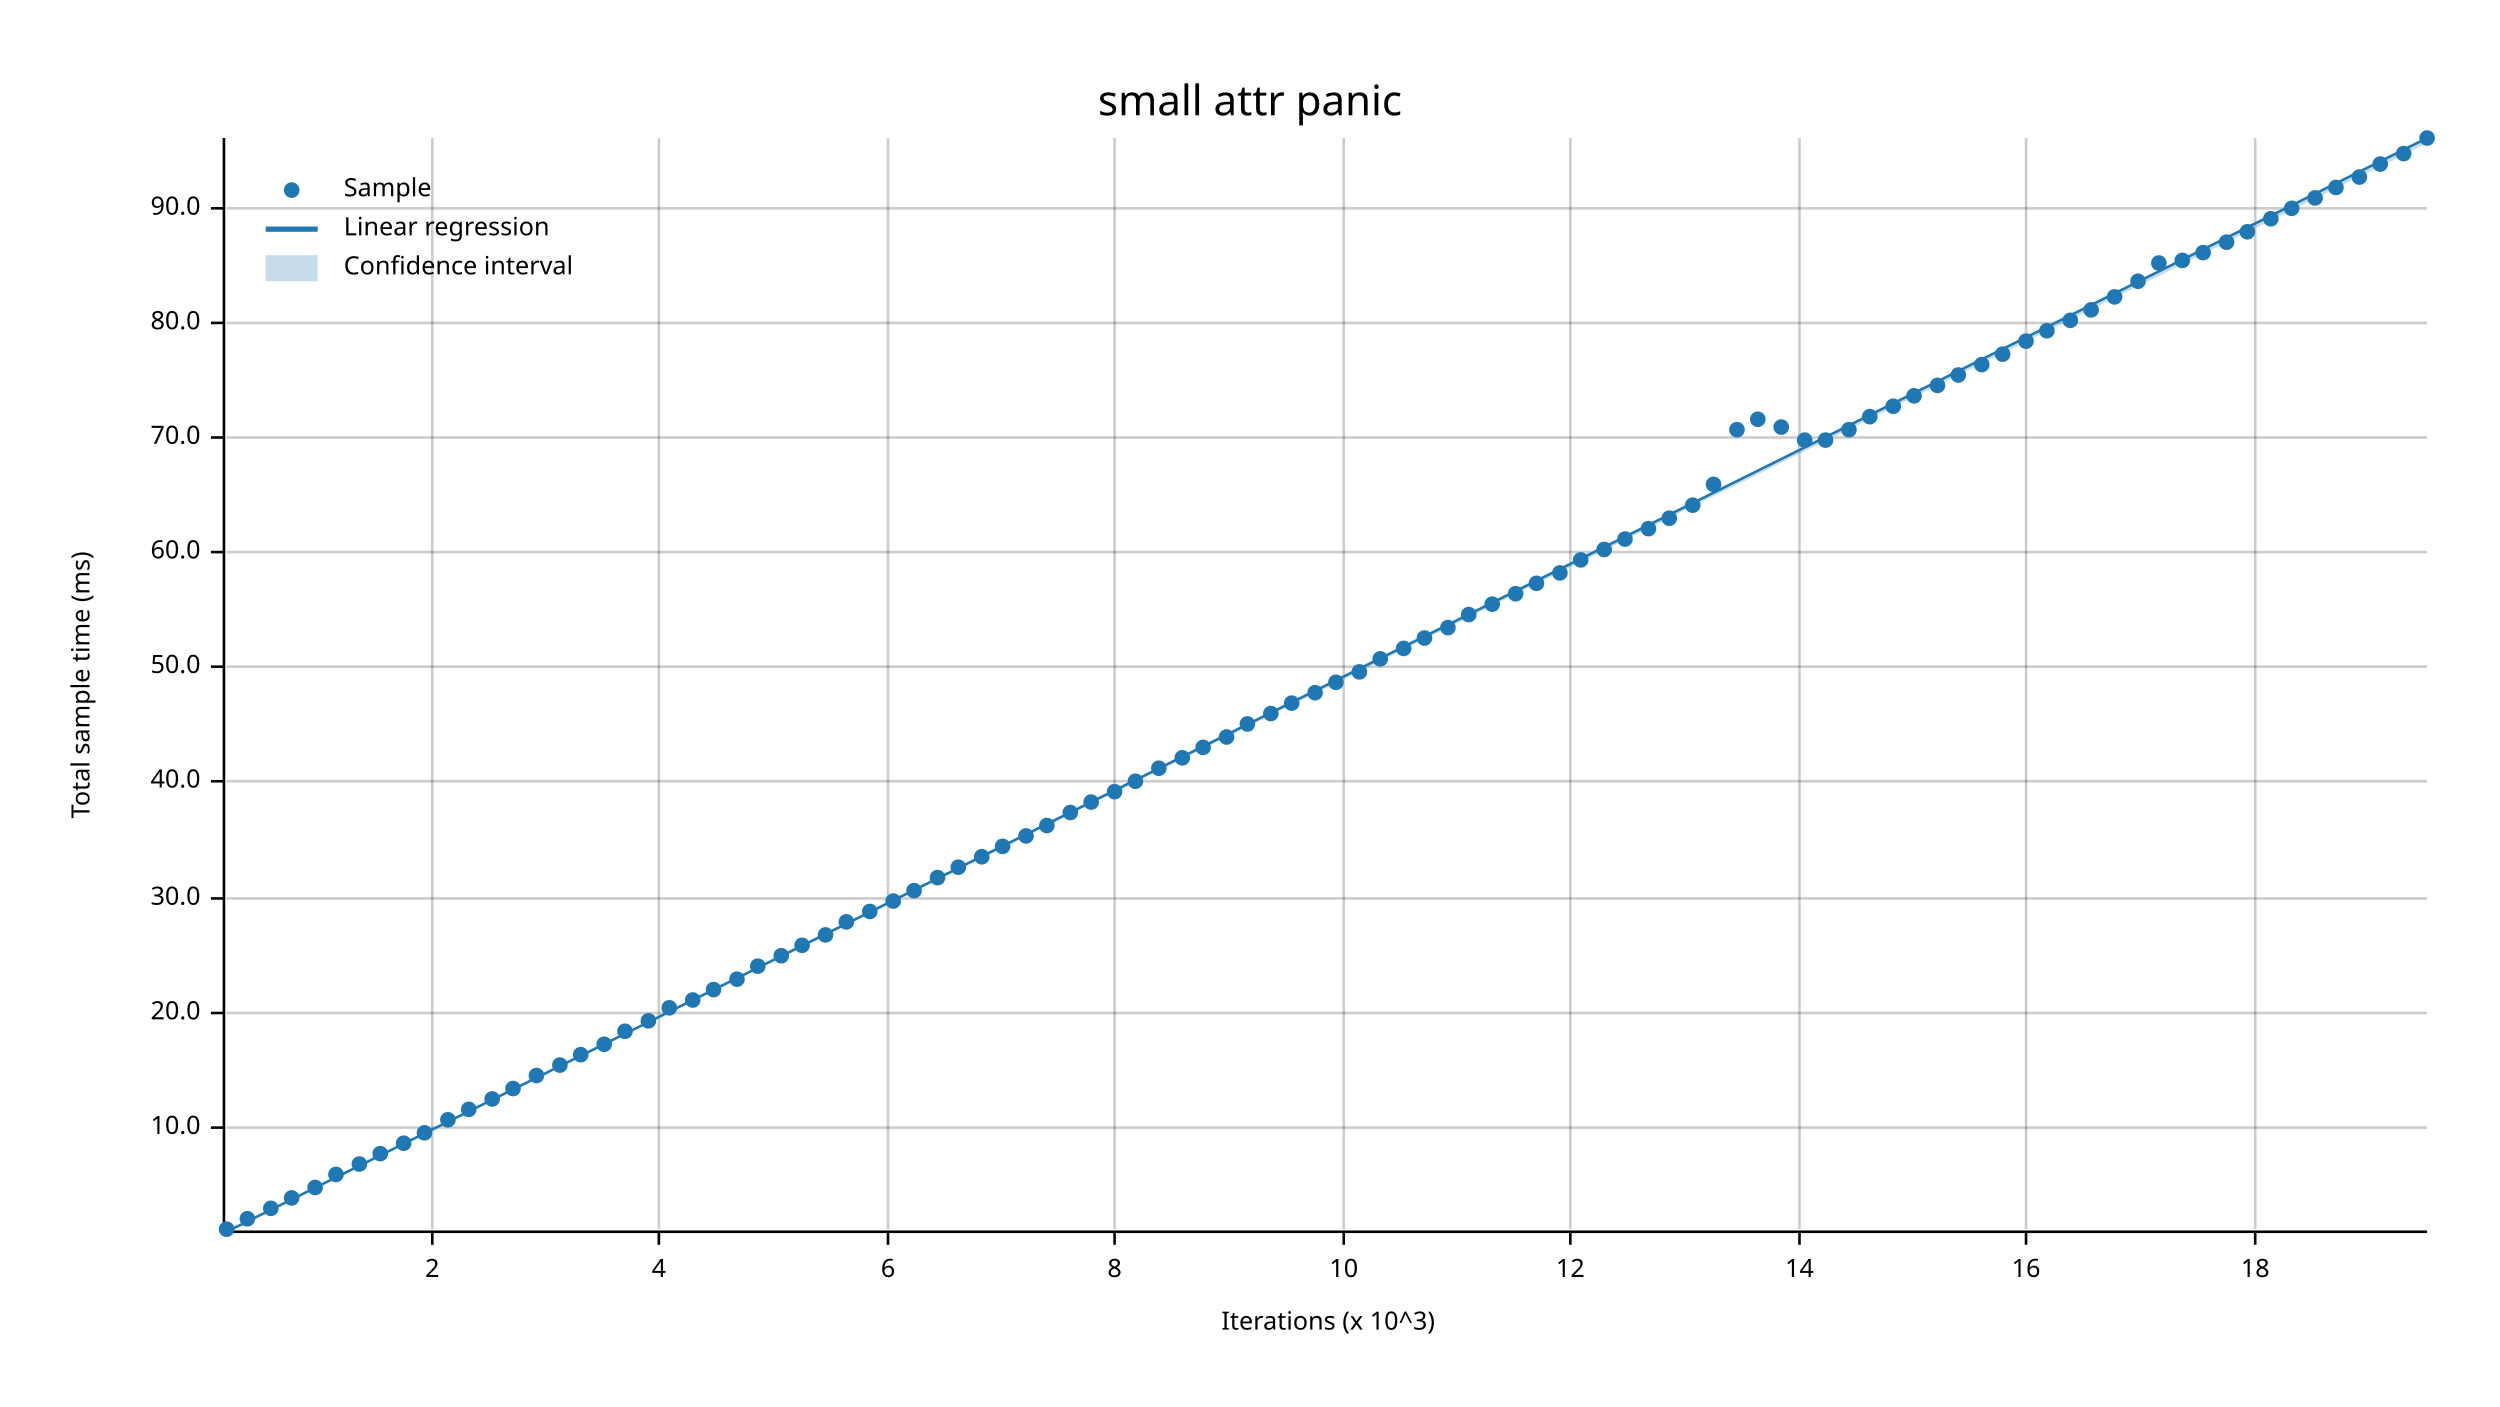
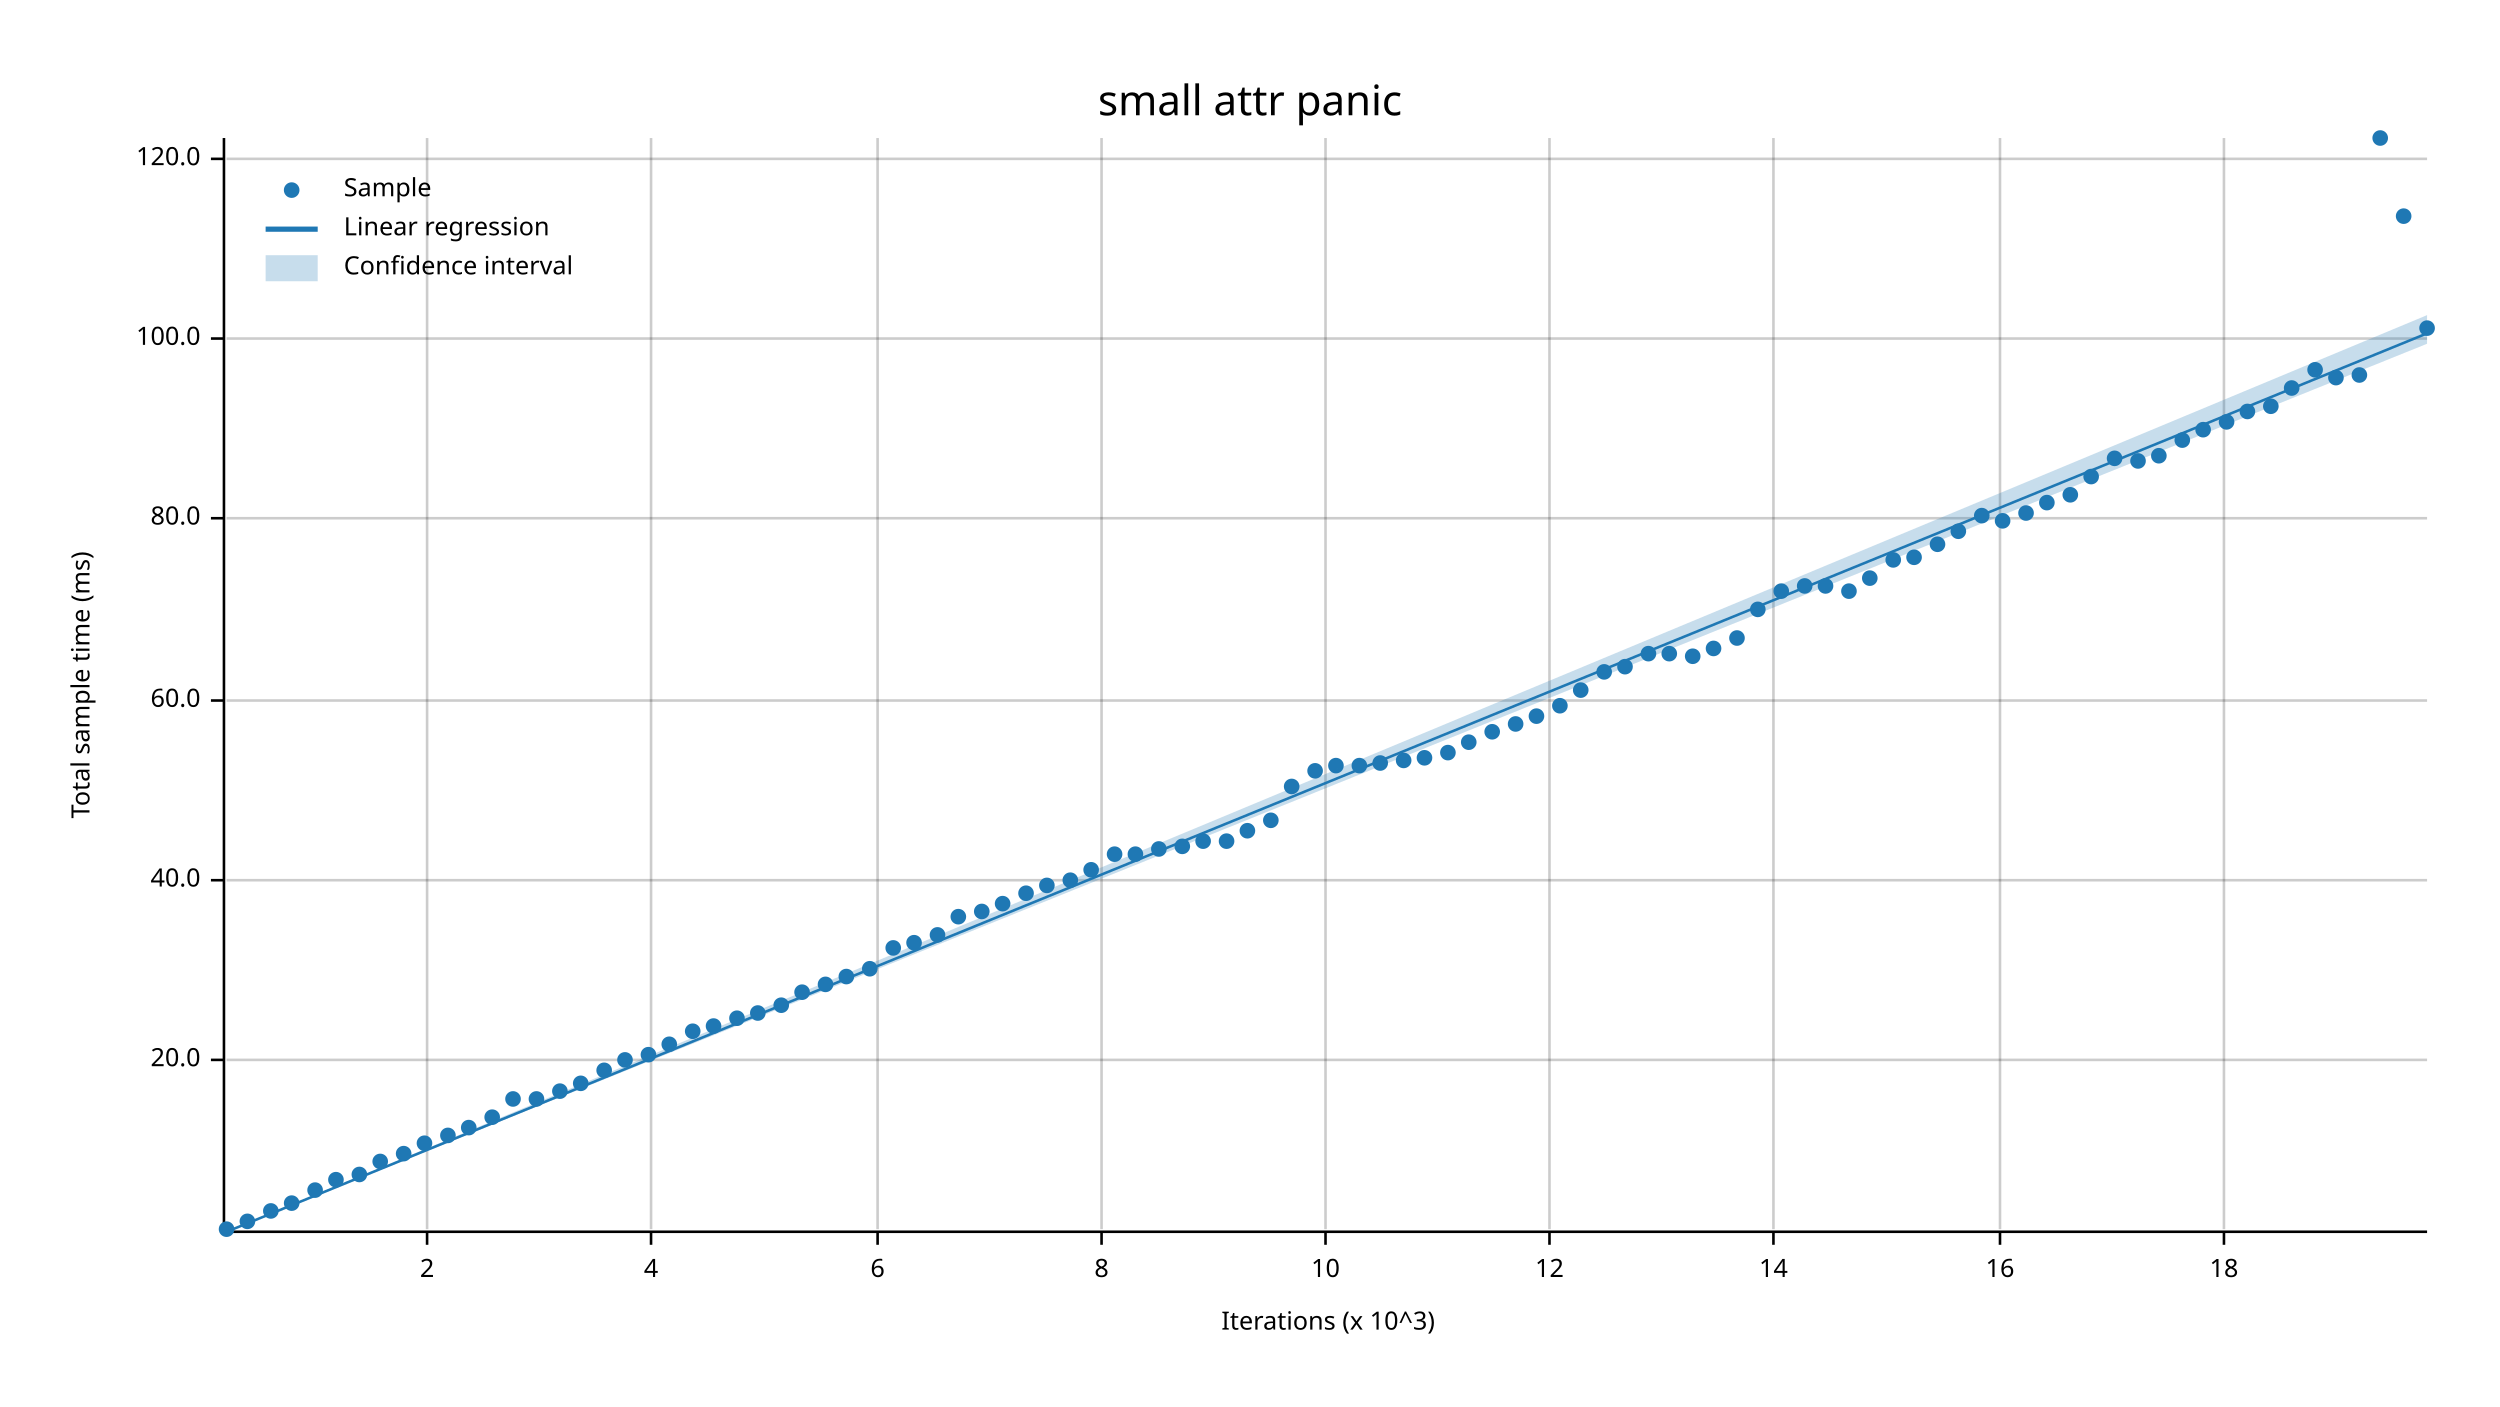
<svg xmlns="http://www.w3.org/2000/svg" width="960" height="540" viewBox="0 0 960 540">
  <text x="480" y="32" dy="0.76em" text-anchor="middle" font-family="sans-serif" font-size="16.129" opacity="1" fill="#000000">
small attr panic
</text>
  <text x="27" y="263" dy="0.76em" text-anchor="middle" font-family="sans-serif" font-size="9.677" opacity="1" fill="#000000" transform="rotate(270, 27, 263)">
Total sample time (ms)
</text>
  <text x="510" y="513" dy="-0.5ex" text-anchor="middle" font-family="sans-serif" font-size="9.677" opacity="1" fill="#000000">
Iterations (x 10^3)
</text>
-   <line opacity="0.2" stroke="#000000" stroke-width="1" x1="166" y1="472" x2="166" y2="53" />
-   <line opacity="0.2" stroke="#000000" stroke-width="1" x1="253" y1="472" x2="253" y2="53" />
-   <line opacity="0.2" stroke="#000000" stroke-width="1" x1="341" y1="472" x2="341" y2="53" />
-   <line opacity="0.2" stroke="#000000" stroke-width="1" x1="428" y1="472" x2="428" y2="53" />
-   <line opacity="0.2" stroke="#000000" stroke-width="1" x1="516" y1="472" x2="516" y2="53" />
-   <line opacity="0.2" stroke="#000000" stroke-width="1" x1="603" y1="472" x2="603" y2="53" />
-   <line opacity="0.2" stroke="#000000" stroke-width="1" x1="691" y1="472" x2="691" y2="53" />
-   <line opacity="0.2" stroke="#000000" stroke-width="1" x1="778" y1="472" x2="778" y2="53" />
-   <line opacity="0.2" stroke="#000000" stroke-width="1" x1="866" y1="472" x2="866" y2="53" />
-   <line opacity="0.2" stroke="#000000" stroke-width="1" x1="87" y1="433" x2="932" y2="433" />
-   <line opacity="0.2" stroke="#000000" stroke-width="1" x1="87" y1="389" x2="932" y2="389" />
-   <line opacity="0.2" stroke="#000000" stroke-width="1" x1="87" y1="345" x2="932" y2="345" />
-   <line opacity="0.2" stroke="#000000" stroke-width="1" x1="87" y1="300" x2="932" y2="300" />
-   <line opacity="0.2" stroke="#000000" stroke-width="1" x1="87" y1="256" x2="932" y2="256" />
-   <line opacity="0.2" stroke="#000000" stroke-width="1" x1="87" y1="212" x2="932" y2="212" />
-   <line opacity="0.2" stroke="#000000" stroke-width="1" x1="87" y1="168" x2="932" y2="168" />
-   <line opacity="0.2" stroke="#000000" stroke-width="1" x1="87" y1="124" x2="932" y2="124" />
-   <line opacity="0.2" stroke="#000000" stroke-width="1" x1="87" y1="80" x2="932" y2="80" />
+   <line opacity="0.2" stroke="#000000" stroke-width="1" x1="164" y1="472" x2="164" y2="53" />
+   <line opacity="0.2" stroke="#000000" stroke-width="1" x1="250" y1="472" x2="250" y2="53" />
+   <line opacity="0.2" stroke="#000000" stroke-width="1" x1="337" y1="472" x2="337" y2="53" />
+   <line opacity="0.2" stroke="#000000" stroke-width="1" x1="423" y1="472" x2="423" y2="53" />
+   <line opacity="0.2" stroke="#000000" stroke-width="1" x1="509" y1="472" x2="509" y2="53" />
+   <line opacity="0.2" stroke="#000000" stroke-width="1" x1="595" y1="472" x2="595" y2="53" />
+   <line opacity="0.2" stroke="#000000" stroke-width="1" x1="681" y1="472" x2="681" y2="53" />
+   <line opacity="0.2" stroke="#000000" stroke-width="1" x1="768" y1="472" x2="768" y2="53" />
+   <line opacity="0.2" stroke="#000000" stroke-width="1" x1="854" y1="472" x2="854" y2="53" />
+   <line opacity="0.2" stroke="#000000" stroke-width="1" x1="87" y1="407" x2="932" y2="407" />
+   <line opacity="0.2" stroke="#000000" stroke-width="1" x1="87" y1="338" x2="932" y2="338" />
+   <line opacity="0.2" stroke="#000000" stroke-width="1" x1="87" y1="269" x2="932" y2="269" />
+   <line opacity="0.2" stroke="#000000" stroke-width="1" x1="87" y1="199" x2="932" y2="199" />
+   <line opacity="0.2" stroke="#000000" stroke-width="1" x1="87" y1="130" x2="932" y2="130" />
+   <line opacity="0.2" stroke="#000000" stroke-width="1" x1="87" y1="61" x2="932" y2="61" />
  <polyline fill="none" opacity="1" stroke="#000000" stroke-width="1" points="86,53 86,472 " />
-   <text x="77" y="433" dy="0.5ex" text-anchor="end" font-family="sans-serif" font-size="9.677" opacity="1" fill="#000000">
- 10.0
- </text>
-   <polyline fill="none" opacity="1" stroke="#000000" stroke-width="1" points="81,433 86,433 " />
-   <text x="77" y="389" dy="0.5ex" text-anchor="end" font-family="sans-serif" font-size="9.677" opacity="1" fill="#000000">
+   <text x="77" y="407" dy="0.5ex" text-anchor="end" font-family="sans-serif" font-size="9.677" opacity="1" fill="#000000">
20.0
</text>
-   <polyline fill="none" opacity="1" stroke="#000000" stroke-width="1" points="81,389 86,389 " />
-   <text x="77" y="345" dy="0.5ex" text-anchor="end" font-family="sans-serif" font-size="9.677" opacity="1" fill="#000000">
- 30.0
- </text>
-   <polyline fill="none" opacity="1" stroke="#000000" stroke-width="1" points="81,345 86,345 " />
-   <text x="77" y="300" dy="0.5ex" text-anchor="end" font-family="sans-serif" font-size="9.677" opacity="1" fill="#000000">
+   <polyline fill="none" opacity="1" stroke="#000000" stroke-width="1" points="81,407 86,407 " />
+   <text x="77" y="338" dy="0.5ex" text-anchor="end" font-family="sans-serif" font-size="9.677" opacity="1" fill="#000000">
40.0
</text>
-   <polyline fill="none" opacity="1" stroke="#000000" stroke-width="1" points="81,300 86,300 " />
-   <text x="77" y="256" dy="0.5ex" text-anchor="end" font-family="sans-serif" font-size="9.677" opacity="1" fill="#000000">
- 50.0
- </text>
-   <polyline fill="none" opacity="1" stroke="#000000" stroke-width="1" points="81,256 86,256 " />
-   <text x="77" y="212" dy="0.5ex" text-anchor="end" font-family="sans-serif" font-size="9.677" opacity="1" fill="#000000">
+   <polyline fill="none" opacity="1" stroke="#000000" stroke-width="1" points="81,338 86,338 " />
+   <text x="77" y="269" dy="0.5ex" text-anchor="end" font-family="sans-serif" font-size="9.677" opacity="1" fill="#000000">
60.0
</text>
-   <polyline fill="none" opacity="1" stroke="#000000" stroke-width="1" points="81,212 86,212 " />
-   <text x="77" y="168" dy="0.5ex" text-anchor="end" font-family="sans-serif" font-size="9.677" opacity="1" fill="#000000">
- 70.0
- </text>
-   <polyline fill="none" opacity="1" stroke="#000000" stroke-width="1" points="81,168 86,168 " />
-   <text x="77" y="124" dy="0.5ex" text-anchor="end" font-family="sans-serif" font-size="9.677" opacity="1" fill="#000000">
+   <polyline fill="none" opacity="1" stroke="#000000" stroke-width="1" points="81,269 86,269 " />
+   <text x="77" y="199" dy="0.5ex" text-anchor="end" font-family="sans-serif" font-size="9.677" opacity="1" fill="#000000">
80.0
</text>
-   <polyline fill="none" opacity="1" stroke="#000000" stroke-width="1" points="81,124 86,124 " />
-   <text x="77" y="80" dy="0.5ex" text-anchor="end" font-family="sans-serif" font-size="9.677" opacity="1" fill="#000000">
- 90.0
- </text>
-   <polyline fill="none" opacity="1" stroke="#000000" stroke-width="1" points="81,80 86,80 " />
+   <polyline fill="none" opacity="1" stroke="#000000" stroke-width="1" points="81,199 86,199 " />
+   <text x="77" y="130" dy="0.5ex" text-anchor="end" font-family="sans-serif" font-size="9.677" opacity="1" fill="#000000">
+ 100.0
+ </text>
+   <polyline fill="none" opacity="1" stroke="#000000" stroke-width="1" points="81,130 86,130 " />
+   <text x="77" y="61" dy="0.5ex" text-anchor="end" font-family="sans-serif" font-size="9.677" opacity="1" fill="#000000">
+ 120.0
+ </text>
+   <polyline fill="none" opacity="1" stroke="#000000" stroke-width="1" points="81,61 86,61 " />
  <polyline fill="none" opacity="1" stroke="#000000" stroke-width="1" points="87,473 932,473 " />
-   <text x="166" y="483" dy="0.76em" text-anchor="middle" font-family="sans-serif" font-size="9.677" opacity="1" fill="#000000">
+   <text x="164" y="483" dy="0.76em" text-anchor="middle" font-family="sans-serif" font-size="9.677" opacity="1" fill="#000000">
2
</text>
-   <polyline fill="none" opacity="1" stroke="#000000" stroke-width="1" points="166,473 166,478 " />
-   <text x="253" y="483" dy="0.76em" text-anchor="middle" font-family="sans-serif" font-size="9.677" opacity="1" fill="#000000">
+   <polyline fill="none" opacity="1" stroke="#000000" stroke-width="1" points="164,473 164,478 " />
+   <text x="250" y="483" dy="0.76em" text-anchor="middle" font-family="sans-serif" font-size="9.677" opacity="1" fill="#000000">
4
</text>
-   <polyline fill="none" opacity="1" stroke="#000000" stroke-width="1" points="253,473 253,478 " />
-   <text x="341" y="483" dy="0.76em" text-anchor="middle" font-family="sans-serif" font-size="9.677" opacity="1" fill="#000000">
+   <polyline fill="none" opacity="1" stroke="#000000" stroke-width="1" points="250,473 250,478 " />
+   <text x="337" y="483" dy="0.76em" text-anchor="middle" font-family="sans-serif" font-size="9.677" opacity="1" fill="#000000">
6
</text>
-   <polyline fill="none" opacity="1" stroke="#000000" stroke-width="1" points="341,473 341,478 " />
-   <text x="428" y="483" dy="0.76em" text-anchor="middle" font-family="sans-serif" font-size="9.677" opacity="1" fill="#000000">
+   <polyline fill="none" opacity="1" stroke="#000000" stroke-width="1" points="337,473 337,478 " />
+   <text x="423" y="483" dy="0.76em" text-anchor="middle" font-family="sans-serif" font-size="9.677" opacity="1" fill="#000000">
8
</text>
-   <polyline fill="none" opacity="1" stroke="#000000" stroke-width="1" points="428,473 428,478 " />
-   <text x="516" y="483" dy="0.76em" text-anchor="middle" font-family="sans-serif" font-size="9.677" opacity="1" fill="#000000">
+   <polyline fill="none" opacity="1" stroke="#000000" stroke-width="1" points="423,473 423,478 " />
+   <text x="509" y="483" dy="0.76em" text-anchor="middle" font-family="sans-serif" font-size="9.677" opacity="1" fill="#000000">
10
</text>
-   <polyline fill="none" opacity="1" stroke="#000000" stroke-width="1" points="516,473 516,478 " />
-   <text x="603" y="483" dy="0.76em" text-anchor="middle" font-family="sans-serif" font-size="9.677" opacity="1" fill="#000000">
+   <polyline fill="none" opacity="1" stroke="#000000" stroke-width="1" points="509,473 509,478 " />
+   <text x="595" y="483" dy="0.76em" text-anchor="middle" font-family="sans-serif" font-size="9.677" opacity="1" fill="#000000">
12
</text>
-   <polyline fill="none" opacity="1" stroke="#000000" stroke-width="1" points="603,473 603,478 " />
-   <text x="691" y="483" dy="0.76em" text-anchor="middle" font-family="sans-serif" font-size="9.677" opacity="1" fill="#000000">
+   <polyline fill="none" opacity="1" stroke="#000000" stroke-width="1" points="595,473 595,478 " />
+   <text x="681" y="483" dy="0.76em" text-anchor="middle" font-family="sans-serif" font-size="9.677" opacity="1" fill="#000000">
14
</text>
-   <polyline fill="none" opacity="1" stroke="#000000" stroke-width="1" points="691,473 691,478 " />
-   <text x="778" y="483" dy="0.76em" text-anchor="middle" font-family="sans-serif" font-size="9.677" opacity="1" fill="#000000">
+   <polyline fill="none" opacity="1" stroke="#000000" stroke-width="1" points="681,473 681,478 " />
+   <text x="768" y="483" dy="0.76em" text-anchor="middle" font-family="sans-serif" font-size="9.677" opacity="1" fill="#000000">
16
</text>
-   <polyline fill="none" opacity="1" stroke="#000000" stroke-width="1" points="778,473 778,478 " />
-   <text x="866" y="483" dy="0.76em" text-anchor="middle" font-family="sans-serif" font-size="9.677" opacity="1" fill="#000000">
+   <polyline fill="none" opacity="1" stroke="#000000" stroke-width="1" points="768,473 768,478 " />
+   <text x="854" y="483" dy="0.76em" text-anchor="middle" font-family="sans-serif" font-size="9.677" opacity="1" fill="#000000">
18
</text>
-   <polyline fill="none" opacity="1" stroke="#000000" stroke-width="1" points="866,473 866,478 " />
+   <polyline fill="none" opacity="1" stroke="#000000" stroke-width="1" points="854,473 854,478 " />
  <circle cx="87" cy="472" r="3" opacity="1" fill="#1F78B4" stroke="none" stroke-width="1" />
-   <circle cx="95" cy="468" r="3" opacity="1" fill="#1F78B4" stroke="none" stroke-width="1" />
-   <circle cx="104" cy="464" r="3" opacity="1" fill="#1F78B4" stroke="none" stroke-width="1" />
-   <circle cx="112" cy="460" r="3" opacity="1" fill="#1F78B4" stroke="none" stroke-width="1" />
-   <circle cx="121" cy="456" r="3" opacity="1" fill="#1F78B4" stroke="none" stroke-width="1" />
-   <circle cx="129" cy="451" r="3" opacity="1" fill="#1F78B4" stroke="none" stroke-width="1" />
-   <circle cx="138" cy="447" r="3" opacity="1" fill="#1F78B4" stroke="none" stroke-width="1" />
-   <circle cx="146" cy="443" r="3" opacity="1" fill="#1F78B4" stroke="none" stroke-width="1" />
-   <circle cx="155" cy="439" r="3" opacity="1" fill="#1F78B4" stroke="none" stroke-width="1" />
-   <circle cx="163" cy="435" r="3" opacity="1" fill="#1F78B4" stroke="none" stroke-width="1" />
-   <circle cx="172" cy="430" r="3" opacity="1" fill="#1F78B4" stroke="none" stroke-width="1" />
-   <circle cx="180" cy="426" r="3" opacity="1" fill="#1F78B4" stroke="none" stroke-width="1" />
-   <circle cx="189" cy="422" r="3" opacity="1" fill="#1F78B4" stroke="none" stroke-width="1" />
-   <circle cx="197" cy="418" r="3" opacity="1" fill="#1F78B4" stroke="none" stroke-width="1" />
-   <circle cx="206" cy="413" r="3" opacity="1" fill="#1F78B4" stroke="none" stroke-width="1" />
-   <circle cx="215" cy="409" r="3" opacity="1" fill="#1F78B4" stroke="none" stroke-width="1" />
-   <circle cx="223" cy="405" r="3" opacity="1" fill="#1F78B4" stroke="none" stroke-width="1" />
-   <circle cx="232" cy="401" r="3" opacity="1" fill="#1F78B4" stroke="none" stroke-width="1" />
-   <circle cx="240" cy="396" r="3" opacity="1" fill="#1F78B4" stroke="none" stroke-width="1" />
-   <circle cx="249" cy="392" r="3" opacity="1" fill="#1F78B4" stroke="none" stroke-width="1" />
-   <circle cx="257" cy="387" r="3" opacity="1" fill="#1F78B4" stroke="none" stroke-width="1" />
-   <circle cx="266" cy="384" r="3" opacity="1" fill="#1F78B4" stroke="none" stroke-width="1" />
-   <circle cx="274" cy="380" r="3" opacity="1" fill="#1F78B4" stroke="none" stroke-width="1" />
-   <circle cx="283" cy="376" r="3" opacity="1" fill="#1F78B4" stroke="none" stroke-width="1" />
-   <circle cx="291" cy="371" r="3" opacity="1" fill="#1F78B4" stroke="none" stroke-width="1" />
-   <circle cx="300" cy="367" r="3" opacity="1" fill="#1F78B4" stroke="none" stroke-width="1" />
-   <circle cx="308" cy="363" r="3" opacity="1" fill="#1F78B4" stroke="none" stroke-width="1" />
-   <circle cx="317" cy="359" r="3" opacity="1" fill="#1F78B4" stroke="none" stroke-width="1" />
-   <circle cx="325" cy="354" r="3" opacity="1" fill="#1F78B4" stroke="none" stroke-width="1" />
-   <circle cx="334" cy="350" r="3" opacity="1" fill="#1F78B4" stroke="none" stroke-width="1" />
-   <circle cx="343" cy="346" r="3" opacity="1" fill="#1F78B4" stroke="none" stroke-width="1" />
-   <circle cx="351" cy="342" r="3" opacity="1" fill="#1F78B4" stroke="none" stroke-width="1" />
-   <circle cx="360" cy="337" r="3" opacity="1" fill="#1F78B4" stroke="none" stroke-width="1" />
-   <circle cx="368" cy="333" r="3" opacity="1" fill="#1F78B4" stroke="none" stroke-width="1" />
-   <circle cx="377" cy="329" r="3" opacity="1" fill="#1F78B4" stroke="none" stroke-width="1" />
-   <circle cx="385" cy="325" r="3" opacity="1" fill="#1F78B4" stroke="none" stroke-width="1" />
-   <circle cx="394" cy="321" r="3" opacity="1" fill="#1F78B4" stroke="none" stroke-width="1" />
-   <circle cx="402" cy="317" r="3" opacity="1" fill="#1F78B4" stroke="none" stroke-width="1" />
-   <circle cx="411" cy="312" r="3" opacity="1" fill="#1F78B4" stroke="none" stroke-width="1" />
-   <circle cx="419" cy="308" r="3" opacity="1" fill="#1F78B4" stroke="none" stroke-width="1" />
-   <circle cx="428" cy="304" r="3" opacity="1" fill="#1F78B4" stroke="none" stroke-width="1" />
-   <circle cx="436" cy="300" r="3" opacity="1" fill="#1F78B4" stroke="none" stroke-width="1" />
-   <circle cx="445" cy="295" r="3" opacity="1" fill="#1F78B4" stroke="none" stroke-width="1" />
-   <circle cx="454" cy="291" r="3" opacity="1" fill="#1F78B4" stroke="none" stroke-width="1" />
-   <circle cx="462" cy="287" r="3" opacity="1" fill="#1F78B4" stroke="none" stroke-width="1" />
-   <circle cx="471" cy="283" r="3" opacity="1" fill="#1F78B4" stroke="none" stroke-width="1" />
-   <circle cx="479" cy="278" r="3" opacity="1" fill="#1F78B4" stroke="none" stroke-width="1" />
-   <circle cx="488" cy="274" r="3" opacity="1" fill="#1F78B4" stroke="none" stroke-width="1" />
-   <circle cx="496" cy="270" r="3" opacity="1" fill="#1F78B4" stroke="none" stroke-width="1" />
-   <circle cx="505" cy="266" r="3" opacity="1" fill="#1F78B4" stroke="none" stroke-width="1" />
-   <circle cx="513" cy="262" r="3" opacity="1" fill="#1F78B4" stroke="none" stroke-width="1" />
-   <circle cx="522" cy="258" r="3" opacity="1" fill="#1F78B4" stroke="none" stroke-width="1" />
-   <circle cx="530" cy="253" r="3" opacity="1" fill="#1F78B4" stroke="none" stroke-width="1" />
-   <circle cx="539" cy="249" r="3" opacity="1" fill="#1F78B4" stroke="none" stroke-width="1" />
-   <circle cx="547" cy="245" r="3" opacity="1" fill="#1F78B4" stroke="none" stroke-width="1" />
-   <circle cx="556" cy="241" r="3" opacity="1" fill="#1F78B4" stroke="none" stroke-width="1" />
-   <circle cx="564" cy="236" r="3" opacity="1" fill="#1F78B4" stroke="none" stroke-width="1" />
-   <circle cx="573" cy="232" r="3" opacity="1" fill="#1F78B4" stroke="none" stroke-width="1" />
-   <circle cx="582" cy="228" r="3" opacity="1" fill="#1F78B4" stroke="none" stroke-width="1" />
-   <circle cx="590" cy="224" r="3" opacity="1" fill="#1F78B4" stroke="none" stroke-width="1" />
-   <circle cx="599" cy="220" r="3" opacity="1" fill="#1F78B4" stroke="none" stroke-width="1" />
-   <circle cx="607" cy="215" r="3" opacity="1" fill="#1F78B4" stroke="none" stroke-width="1" />
-   <circle cx="616" cy="211" r="3" opacity="1" fill="#1F78B4" stroke="none" stroke-width="1" />
-   <circle cx="624" cy="207" r="3" opacity="1" fill="#1F78B4" stroke="none" stroke-width="1" />
-   <circle cx="633" cy="203" r="3" opacity="1" fill="#1F78B4" stroke="none" stroke-width="1" />
-   <circle cx="641" cy="199" r="3" opacity="1" fill="#1F78B4" stroke="none" stroke-width="1" />
-   <circle cx="650" cy="194" r="3" opacity="1" fill="#1F78B4" stroke="none" stroke-width="1" />
-   <circle cx="658" cy="186" r="3" opacity="1" fill="#1F78B4" stroke="none" stroke-width="1" />
-   <circle cx="667" cy="165" r="3" opacity="1" fill="#1F78B4" stroke="none" stroke-width="1" />
-   <circle cx="675" cy="161" r="3" opacity="1" fill="#1F78B4" stroke="none" stroke-width="1" />
-   <circle cx="684" cy="164" r="3" opacity="1" fill="#1F78B4" stroke="none" stroke-width="1" />
-   <circle cx="693" cy="169" r="3" opacity="1" fill="#1F78B4" stroke="none" stroke-width="1" />
-   <circle cx="701" cy="169" r="3" opacity="1" fill="#1F78B4" stroke="none" stroke-width="1" />
-   <circle cx="710" cy="165" r="3" opacity="1" fill="#1F78B4" stroke="none" stroke-width="1" />
-   <circle cx="718" cy="160" r="3" opacity="1" fill="#1F78B4" stroke="none" stroke-width="1" />
-   <circle cx="727" cy="156" r="3" opacity="1" fill="#1F78B4" stroke="none" stroke-width="1" />
-   <circle cx="735" cy="152" r="3" opacity="1" fill="#1F78B4" stroke="none" stroke-width="1" />
-   <circle cx="744" cy="148" r="3" opacity="1" fill="#1F78B4" stroke="none" stroke-width="1" />
-   <circle cx="752" cy="144" r="3" opacity="1" fill="#1F78B4" stroke="none" stroke-width="1" />
-   <circle cx="761" cy="140" r="3" opacity="1" fill="#1F78B4" stroke="none" stroke-width="1" />
-   <circle cx="769" cy="136" r="3" opacity="1" fill="#1F78B4" stroke="none" stroke-width="1" />
-   <circle cx="778" cy="131" r="3" opacity="1" fill="#1F78B4" stroke="none" stroke-width="1" />
-   <circle cx="786" cy="127" r="3" opacity="1" fill="#1F78B4" stroke="none" stroke-width="1" />
-   <circle cx="795" cy="123" r="3" opacity="1" fill="#1F78B4" stroke="none" stroke-width="1" />
-   <circle cx="803" cy="119" r="3" opacity="1" fill="#1F78B4" stroke="none" stroke-width="1" />
-   <circle cx="812" cy="114" r="3" opacity="1" fill="#1F78B4" stroke="none" stroke-width="1" />
-   <circle cx="821" cy="108" r="3" opacity="1" fill="#1F78B4" stroke="none" stroke-width="1" />
-   <circle cx="829" cy="101" r="3" opacity="1" fill="#1F78B4" stroke="none" stroke-width="1" />
-   <circle cx="838" cy="100" r="3" opacity="1" fill="#1F78B4" stroke="none" stroke-width="1" />
-   <circle cx="846" cy="97" r="3" opacity="1" fill="#1F78B4" stroke="none" stroke-width="1" />
-   <circle cx="855" cy="93" r="3" opacity="1" fill="#1F78B4" stroke="none" stroke-width="1" />
-   <circle cx="863" cy="89" r="3" opacity="1" fill="#1F78B4" stroke="none" stroke-width="1" />
-   <circle cx="872" cy="84" r="3" opacity="1" fill="#1F78B4" stroke="none" stroke-width="1" />
-   <circle cx="880" cy="80" r="3" opacity="1" fill="#1F78B4" stroke="none" stroke-width="1" />
-   <circle cx="889" cy="76" r="3" opacity="1" fill="#1F78B4" stroke="none" stroke-width="1" />
-   <circle cx="897" cy="72" r="3" opacity="1" fill="#1F78B4" stroke="none" stroke-width="1" />
-   <circle cx="906" cy="68" r="3" opacity="1" fill="#1F78B4" stroke="none" stroke-width="1" />
-   <circle cx="914" cy="63" r="3" opacity="1" fill="#1F78B4" stroke="none" stroke-width="1" />
-   <circle cx="923" cy="59" r="3" opacity="1" fill="#1F78B4" stroke="none" stroke-width="1" />
-   <circle cx="932" cy="53" r="3" opacity="1" fill="#1F78B4" stroke="none" stroke-width="1" />
-   <polyline fill="none" opacity="1" stroke="#1F78B4" stroke-width="1" points="87,473 932,53 " />
-   <polygon opacity="0.25" fill="#1F78B4" points="87,473 932,55 932,53 " />
+   <circle cx="95" cy="469" r="3" opacity="1" fill="#1F78B4" stroke="none" stroke-width="1" />
+   <circle cx="104" cy="465" r="3" opacity="1" fill="#1F78B4" stroke="none" stroke-width="1" />
+   <circle cx="112" cy="462" r="3" opacity="1" fill="#1F78B4" stroke="none" stroke-width="1" />
+   <circle cx="121" cy="457" r="3" opacity="1" fill="#1F78B4" stroke="none" stroke-width="1" />
+   <circle cx="129" cy="453" r="3" opacity="1" fill="#1F78B4" stroke="none" stroke-width="1" />
+   <circle cx="138" cy="451" r="3" opacity="1" fill="#1F78B4" stroke="none" stroke-width="1" />
+   <circle cx="146" cy="446" r="3" opacity="1" fill="#1F78B4" stroke="none" stroke-width="1" />
+   <circle cx="155" cy="443" r="3" opacity="1" fill="#1F78B4" stroke="none" stroke-width="1" />
+   <circle cx="163" cy="439" r="3" opacity="1" fill="#1F78B4" stroke="none" stroke-width="1" />
+   <circle cx="172" cy="436" r="3" opacity="1" fill="#1F78B4" stroke="none" stroke-width="1" />
+   <circle cx="180" cy="433" r="3" opacity="1" fill="#1F78B4" stroke="none" stroke-width="1" />
+   <circle cx="189" cy="429" r="3" opacity="1" fill="#1F78B4" stroke="none" stroke-width="1" />
+   <circle cx="197" cy="422" r="3" opacity="1" fill="#1F78B4" stroke="none" stroke-width="1" />
+   <circle cx="206" cy="422" r="3" opacity="1" fill="#1F78B4" stroke="none" stroke-width="1" />
+   <circle cx="215" cy="419" r="3" opacity="1" fill="#1F78B4" stroke="none" stroke-width="1" />
+   <circle cx="223" cy="416" r="3" opacity="1" fill="#1F78B4" stroke="none" stroke-width="1" />
+   <circle cx="232" cy="411" r="3" opacity="1" fill="#1F78B4" stroke="none" stroke-width="1" />
+   <circle cx="240" cy="407" r="3" opacity="1" fill="#1F78B4" stroke="none" stroke-width="1" />
+   <circle cx="249" cy="405" r="3" opacity="1" fill="#1F78B4" stroke="none" stroke-width="1" />
+   <circle cx="257" cy="401" r="3" opacity="1" fill="#1F78B4" stroke="none" stroke-width="1" />
+   <circle cx="266" cy="396" r="3" opacity="1" fill="#1F78B4" stroke="none" stroke-width="1" />
+   <circle cx="274" cy="394" r="3" opacity="1" fill="#1F78B4" stroke="none" stroke-width="1" />
+   <circle cx="283" cy="391" r="3" opacity="1" fill="#1F78B4" stroke="none" stroke-width="1" />
+   <circle cx="291" cy="389" r="3" opacity="1" fill="#1F78B4" stroke="none" stroke-width="1" />
+   <circle cx="300" cy="386" r="3" opacity="1" fill="#1F78B4" stroke="none" stroke-width="1" />
+   <circle cx="308" cy="381" r="3" opacity="1" fill="#1F78B4" stroke="none" stroke-width="1" />
+   <circle cx="317" cy="378" r="3" opacity="1" fill="#1F78B4" stroke="none" stroke-width="1" />
+   <circle cx="325" cy="375" r="3" opacity="1" fill="#1F78B4" stroke="none" stroke-width="1" />
+   <circle cx="334" cy="372" r="3" opacity="1" fill="#1F78B4" stroke="none" stroke-width="1" />
+   <circle cx="343" cy="364" r="3" opacity="1" fill="#1F78B4" stroke="none" stroke-width="1" />
+   <circle cx="351" cy="362" r="3" opacity="1" fill="#1F78B4" stroke="none" stroke-width="1" />
+   <circle cx="360" cy="359" r="3" opacity="1" fill="#1F78B4" stroke="none" stroke-width="1" />
+   <circle cx="368" cy="352" r="3" opacity="1" fill="#1F78B4" stroke="none" stroke-width="1" />
+   <circle cx="377" cy="350" r="3" opacity="1" fill="#1F78B4" stroke="none" stroke-width="1" />
+   <circle cx="385" cy="347" r="3" opacity="1" fill="#1F78B4" stroke="none" stroke-width="1" />
+   <circle cx="394" cy="343" r="3" opacity="1" fill="#1F78B4" stroke="none" stroke-width="1" />
+   <circle cx="402" cy="340" r="3" opacity="1" fill="#1F78B4" stroke="none" stroke-width="1" />
+   <circle cx="411" cy="338" r="3" opacity="1" fill="#1F78B4" stroke="none" stroke-width="1" />
+   <circle cx="419" cy="334" r="3" opacity="1" fill="#1F78B4" stroke="none" stroke-width="1" />
+   <circle cx="428" cy="328" r="3" opacity="1" fill="#1F78B4" stroke="none" stroke-width="1" />
+   <circle cx="436" cy="328" r="3" opacity="1" fill="#1F78B4" stroke="none" stroke-width="1" />
+   <circle cx="445" cy="326" r="3" opacity="1" fill="#1F78B4" stroke="none" stroke-width="1" />
+   <circle cx="454" cy="325" r="3" opacity="1" fill="#1F78B4" stroke="none" stroke-width="1" />
+   <circle cx="462" cy="323" r="3" opacity="1" fill="#1F78B4" stroke="none" stroke-width="1" />
+   <circle cx="471" cy="323" r="3" opacity="1" fill="#1F78B4" stroke="none" stroke-width="1" />
+   <circle cx="479" cy="319" r="3" opacity="1" fill="#1F78B4" stroke="none" stroke-width="1" />
+   <circle cx="488" cy="315" r="3" opacity="1" fill="#1F78B4" stroke="none" stroke-width="1" />
+   <circle cx="496" cy="302" r="3" opacity="1" fill="#1F78B4" stroke="none" stroke-width="1" />
+   <circle cx="505" cy="296" r="3" opacity="1" fill="#1F78B4" stroke="none" stroke-width="1" />
+   <circle cx="513" cy="294" r="3" opacity="1" fill="#1F78B4" stroke="none" stroke-width="1" />
+   <circle cx="522" cy="294" r="3" opacity="1" fill="#1F78B4" stroke="none" stroke-width="1" />
+   <circle cx="530" cy="293" r="3" opacity="1" fill="#1F78B4" stroke="none" stroke-width="1" />
+   <circle cx="539" cy="292" r="3" opacity="1" fill="#1F78B4" stroke="none" stroke-width="1" />
+   <circle cx="547" cy="291" r="3" opacity="1" fill="#1F78B4" stroke="none" stroke-width="1" />
+   <circle cx="556" cy="289" r="3" opacity="1" fill="#1F78B4" stroke="none" stroke-width="1" />
+   <circle cx="564" cy="285" r="3" opacity="1" fill="#1F78B4" stroke="none" stroke-width="1" />
+   <circle cx="573" cy="281" r="3" opacity="1" fill="#1F78B4" stroke="none" stroke-width="1" />
+   <circle cx="582" cy="278" r="3" opacity="1" fill="#1F78B4" stroke="none" stroke-width="1" />
+   <circle cx="590" cy="275" r="3" opacity="1" fill="#1F78B4" stroke="none" stroke-width="1" />
+   <circle cx="599" cy="271" r="3" opacity="1" fill="#1F78B4" stroke="none" stroke-width="1" />
+   <circle cx="607" cy="265" r="3" opacity="1" fill="#1F78B4" stroke="none" stroke-width="1" />
+   <circle cx="616" cy="258" r="3" opacity="1" fill="#1F78B4" stroke="none" stroke-width="1" />
+   <circle cx="624" cy="256" r="3" opacity="1" fill="#1F78B4" stroke="none" stroke-width="1" />
+   <circle cx="633" cy="251" r="3" opacity="1" fill="#1F78B4" stroke="none" stroke-width="1" />
+   <circle cx="641" cy="251" r="3" opacity="1" fill="#1F78B4" stroke="none" stroke-width="1" />
+   <circle cx="650" cy="252" r="3" opacity="1" fill="#1F78B4" stroke="none" stroke-width="1" />
+   <circle cx="658" cy="249" r="3" opacity="1" fill="#1F78B4" stroke="none" stroke-width="1" />
+   <circle cx="667" cy="245" r="3" opacity="1" fill="#1F78B4" stroke="none" stroke-width="1" />
+   <circle cx="675" cy="234" r="3" opacity="1" fill="#1F78B4" stroke="none" stroke-width="1" />
+   <circle cx="684" cy="227" r="3" opacity="1" fill="#1F78B4" stroke="none" stroke-width="1" />
+   <circle cx="693" cy="225" r="3" opacity="1" fill="#1F78B4" stroke="none" stroke-width="1" />
+   <circle cx="701" cy="225" r="3" opacity="1" fill="#1F78B4" stroke="none" stroke-width="1" />
+   <circle cx="710" cy="227" r="3" opacity="1" fill="#1F78B4" stroke="none" stroke-width="1" />
+   <circle cx="718" cy="222" r="3" opacity="1" fill="#1F78B4" stroke="none" stroke-width="1" />
+   <circle cx="727" cy="215" r="3" opacity="1" fill="#1F78B4" stroke="none" stroke-width="1" />
+   <circle cx="735" cy="214" r="3" opacity="1" fill="#1F78B4" stroke="none" stroke-width="1" />
+   <circle cx="744" cy="209" r="3" opacity="1" fill="#1F78B4" stroke="none" stroke-width="1" />
+   <circle cx="752" cy="204" r="3" opacity="1" fill="#1F78B4" stroke="none" stroke-width="1" />
+   <circle cx="761" cy="198" r="3" opacity="1" fill="#1F78B4" stroke="none" stroke-width="1" />
+   <circle cx="769" cy="200" r="3" opacity="1" fill="#1F78B4" stroke="none" stroke-width="1" />
+   <circle cx="778" cy="197" r="3" opacity="1" fill="#1F78B4" stroke="none" stroke-width="1" />
+   <circle cx="786" cy="193" r="3" opacity="1" fill="#1F78B4" stroke="none" stroke-width="1" />
+   <circle cx="795" cy="190" r="3" opacity="1" fill="#1F78B4" stroke="none" stroke-width="1" />
+   <circle cx="803" cy="183" r="3" opacity="1" fill="#1F78B4" stroke="none" stroke-width="1" />
+   <circle cx="812" cy="176" r="3" opacity="1" fill="#1F78B4" stroke="none" stroke-width="1" />
+   <circle cx="821" cy="177" r="3" opacity="1" fill="#1F78B4" stroke="none" stroke-width="1" />
+   <circle cx="829" cy="175" r="3" opacity="1" fill="#1F78B4" stroke="none" stroke-width="1" />
+   <circle cx="838" cy="169" r="3" opacity="1" fill="#1F78B4" stroke="none" stroke-width="1" />
+   <circle cx="846" cy="165" r="3" opacity="1" fill="#1F78B4" stroke="none" stroke-width="1" />
+   <circle cx="855" cy="162" r="3" opacity="1" fill="#1F78B4" stroke="none" stroke-width="1" />
+   <circle cx="863" cy="158" r="3" opacity="1" fill="#1F78B4" stroke="none" stroke-width="1" />
+   <circle cx="872" cy="156" r="3" opacity="1" fill="#1F78B4" stroke="none" stroke-width="1" />
+   <circle cx="880" cy="149" r="3" opacity="1" fill="#1F78B4" stroke="none" stroke-width="1" />
+   <circle cx="889" cy="142" r="3" opacity="1" fill="#1F78B4" stroke="none" stroke-width="1" />
+   <circle cx="897" cy="145" r="3" opacity="1" fill="#1F78B4" stroke="none" stroke-width="1" />
+   <circle cx="906" cy="144" r="3" opacity="1" fill="#1F78B4" stroke="none" stroke-width="1" />
+   <circle cx="914" cy="53" r="3" opacity="1" fill="#1F78B4" stroke="none" stroke-width="1" />
+   <circle cx="923" cy="83" r="3" opacity="1" fill="#1F78B4" stroke="none" stroke-width="1" />
+   <circle cx="932" cy="126" r="3" opacity="1" fill="#1F78B4" stroke="none" stroke-width="1" />
+   <polyline fill="none" opacity="1" stroke="#1F78B4" stroke-width="1" points="87,473 932,128 " />
+   <polygon opacity="0.25" fill="#1F78B4" points="87,473 932,132 932,121 " />
  <text x="132" y="68" dy="0.76em" text-anchor="start" font-family="sans-serif" font-size="9.677" opacity="1" fill="#000000">
Sample
</text>
  <text x="132" y="83" dy="0.76em" text-anchor="start" font-family="sans-serif" font-size="9.677" opacity="1" fill="#000000">
Linear regression
</text>
  <text x="132" y="98" dy="0.76em" text-anchor="start" font-family="sans-serif" font-size="9.677" opacity="1" fill="#000000">
Confidence interval
</text>
  <circle cx="112" cy="73" r="3" opacity="1" fill="#1F78B4" stroke="none" stroke-width="1" />
  <polyline fill="none" opacity="1" stroke="#1F78B4" stroke-width="2" points="102,88 122,88 " />
  <rect x="102" y="98" width="20" height="10" opacity="0.25" fill="#1F78B4" stroke="none" />
</svg>
